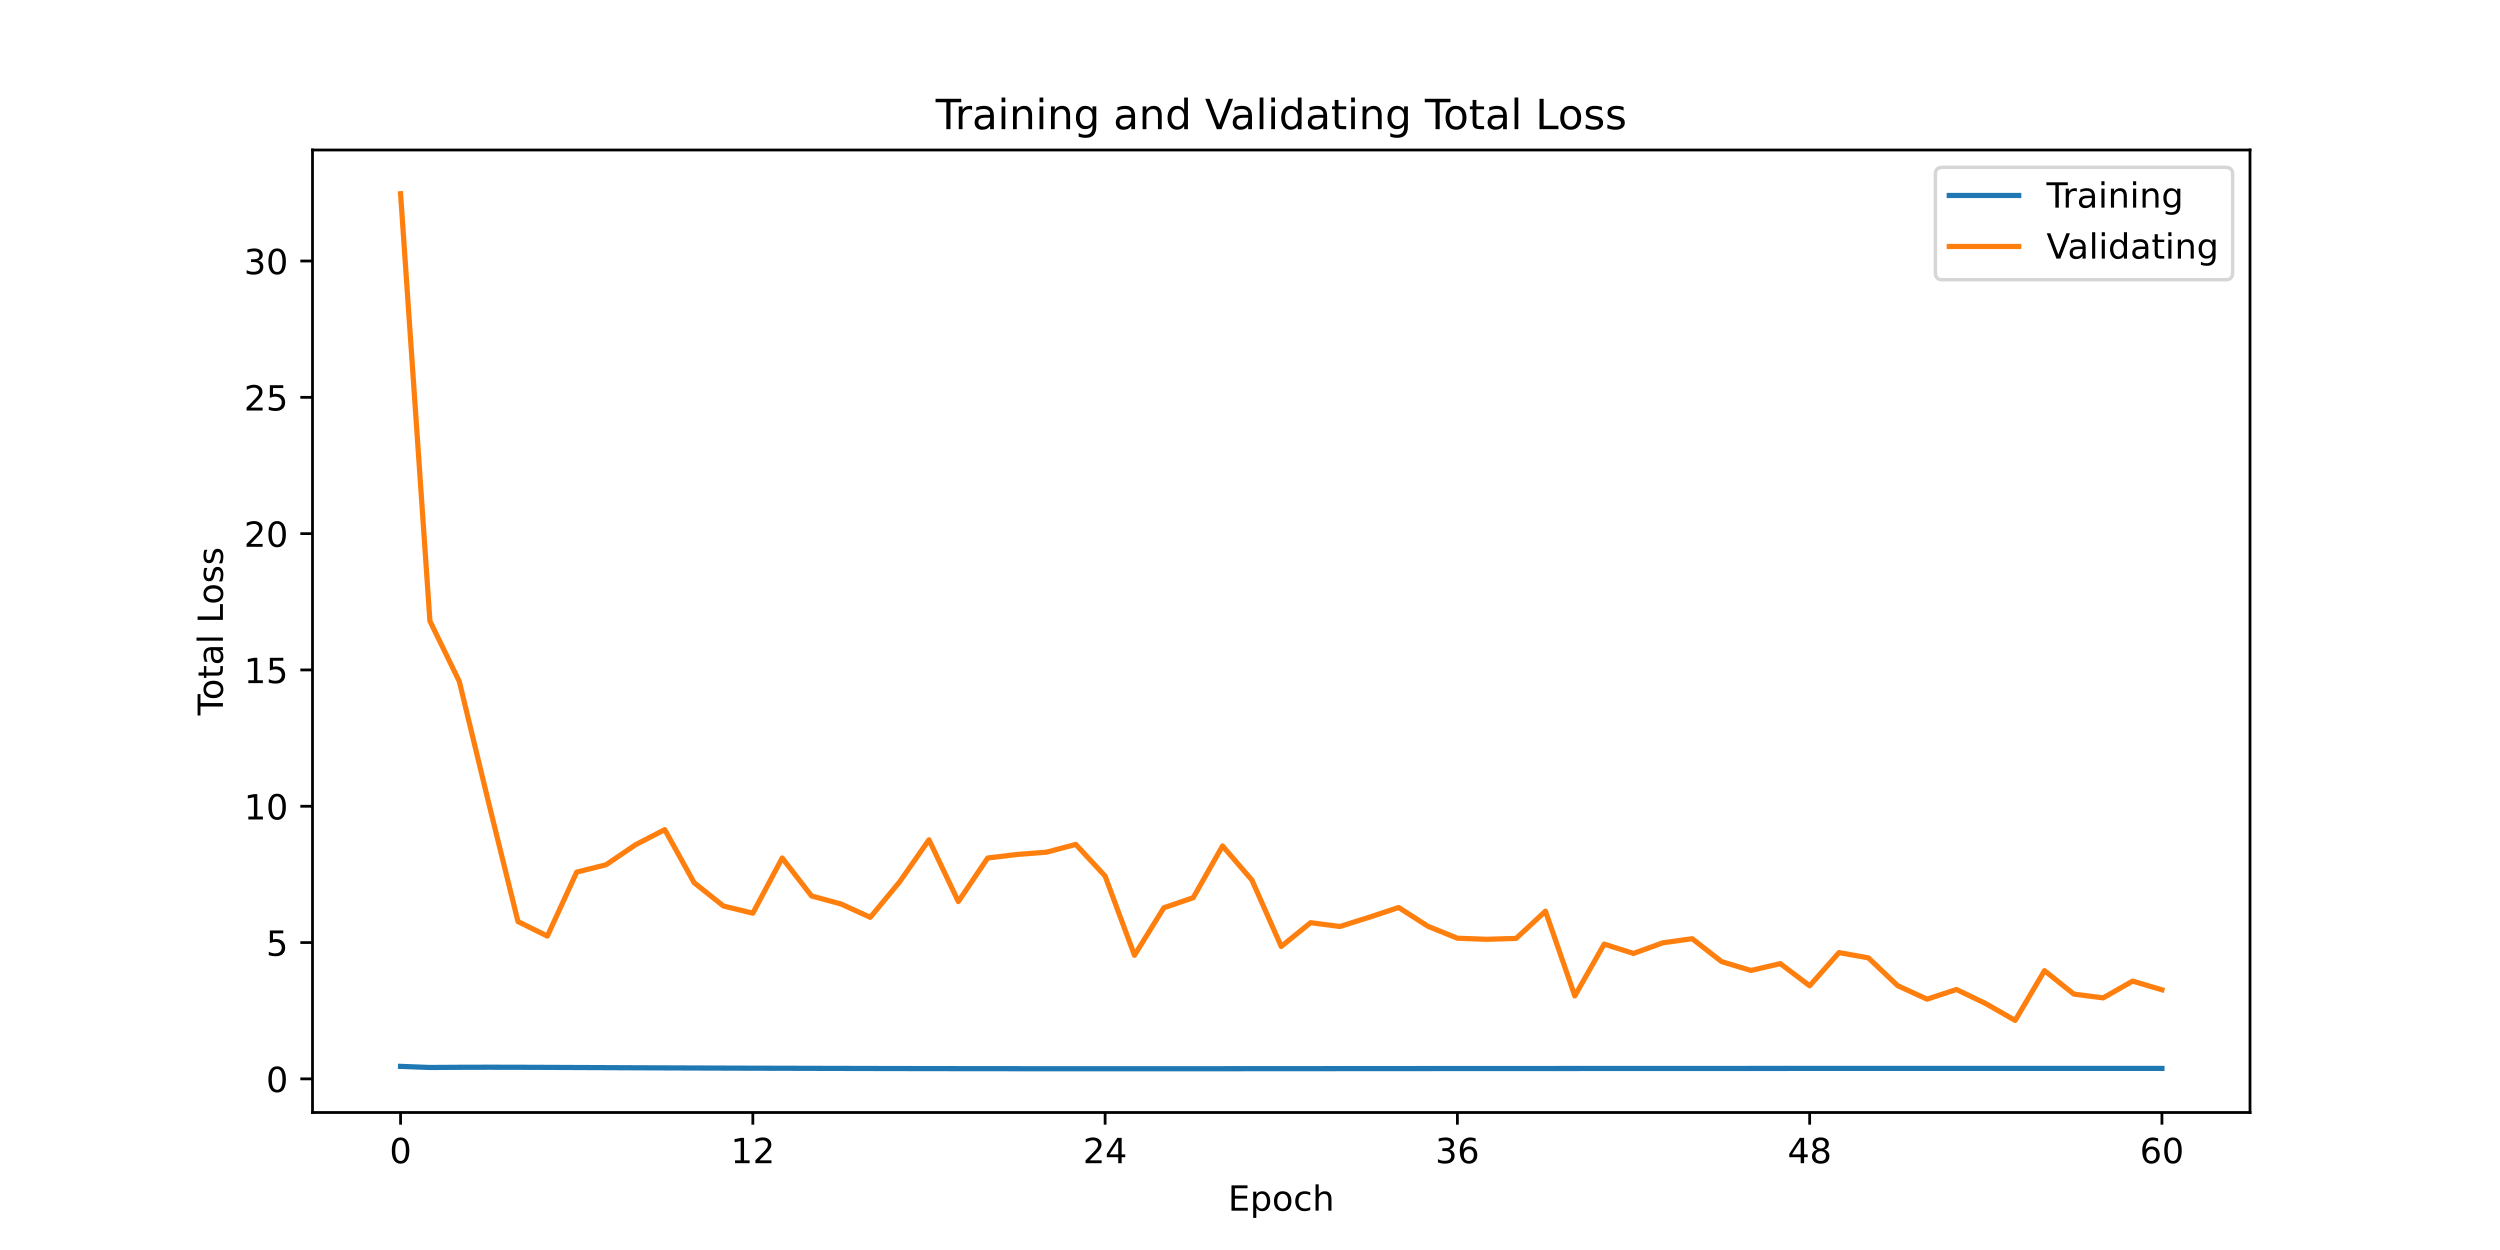
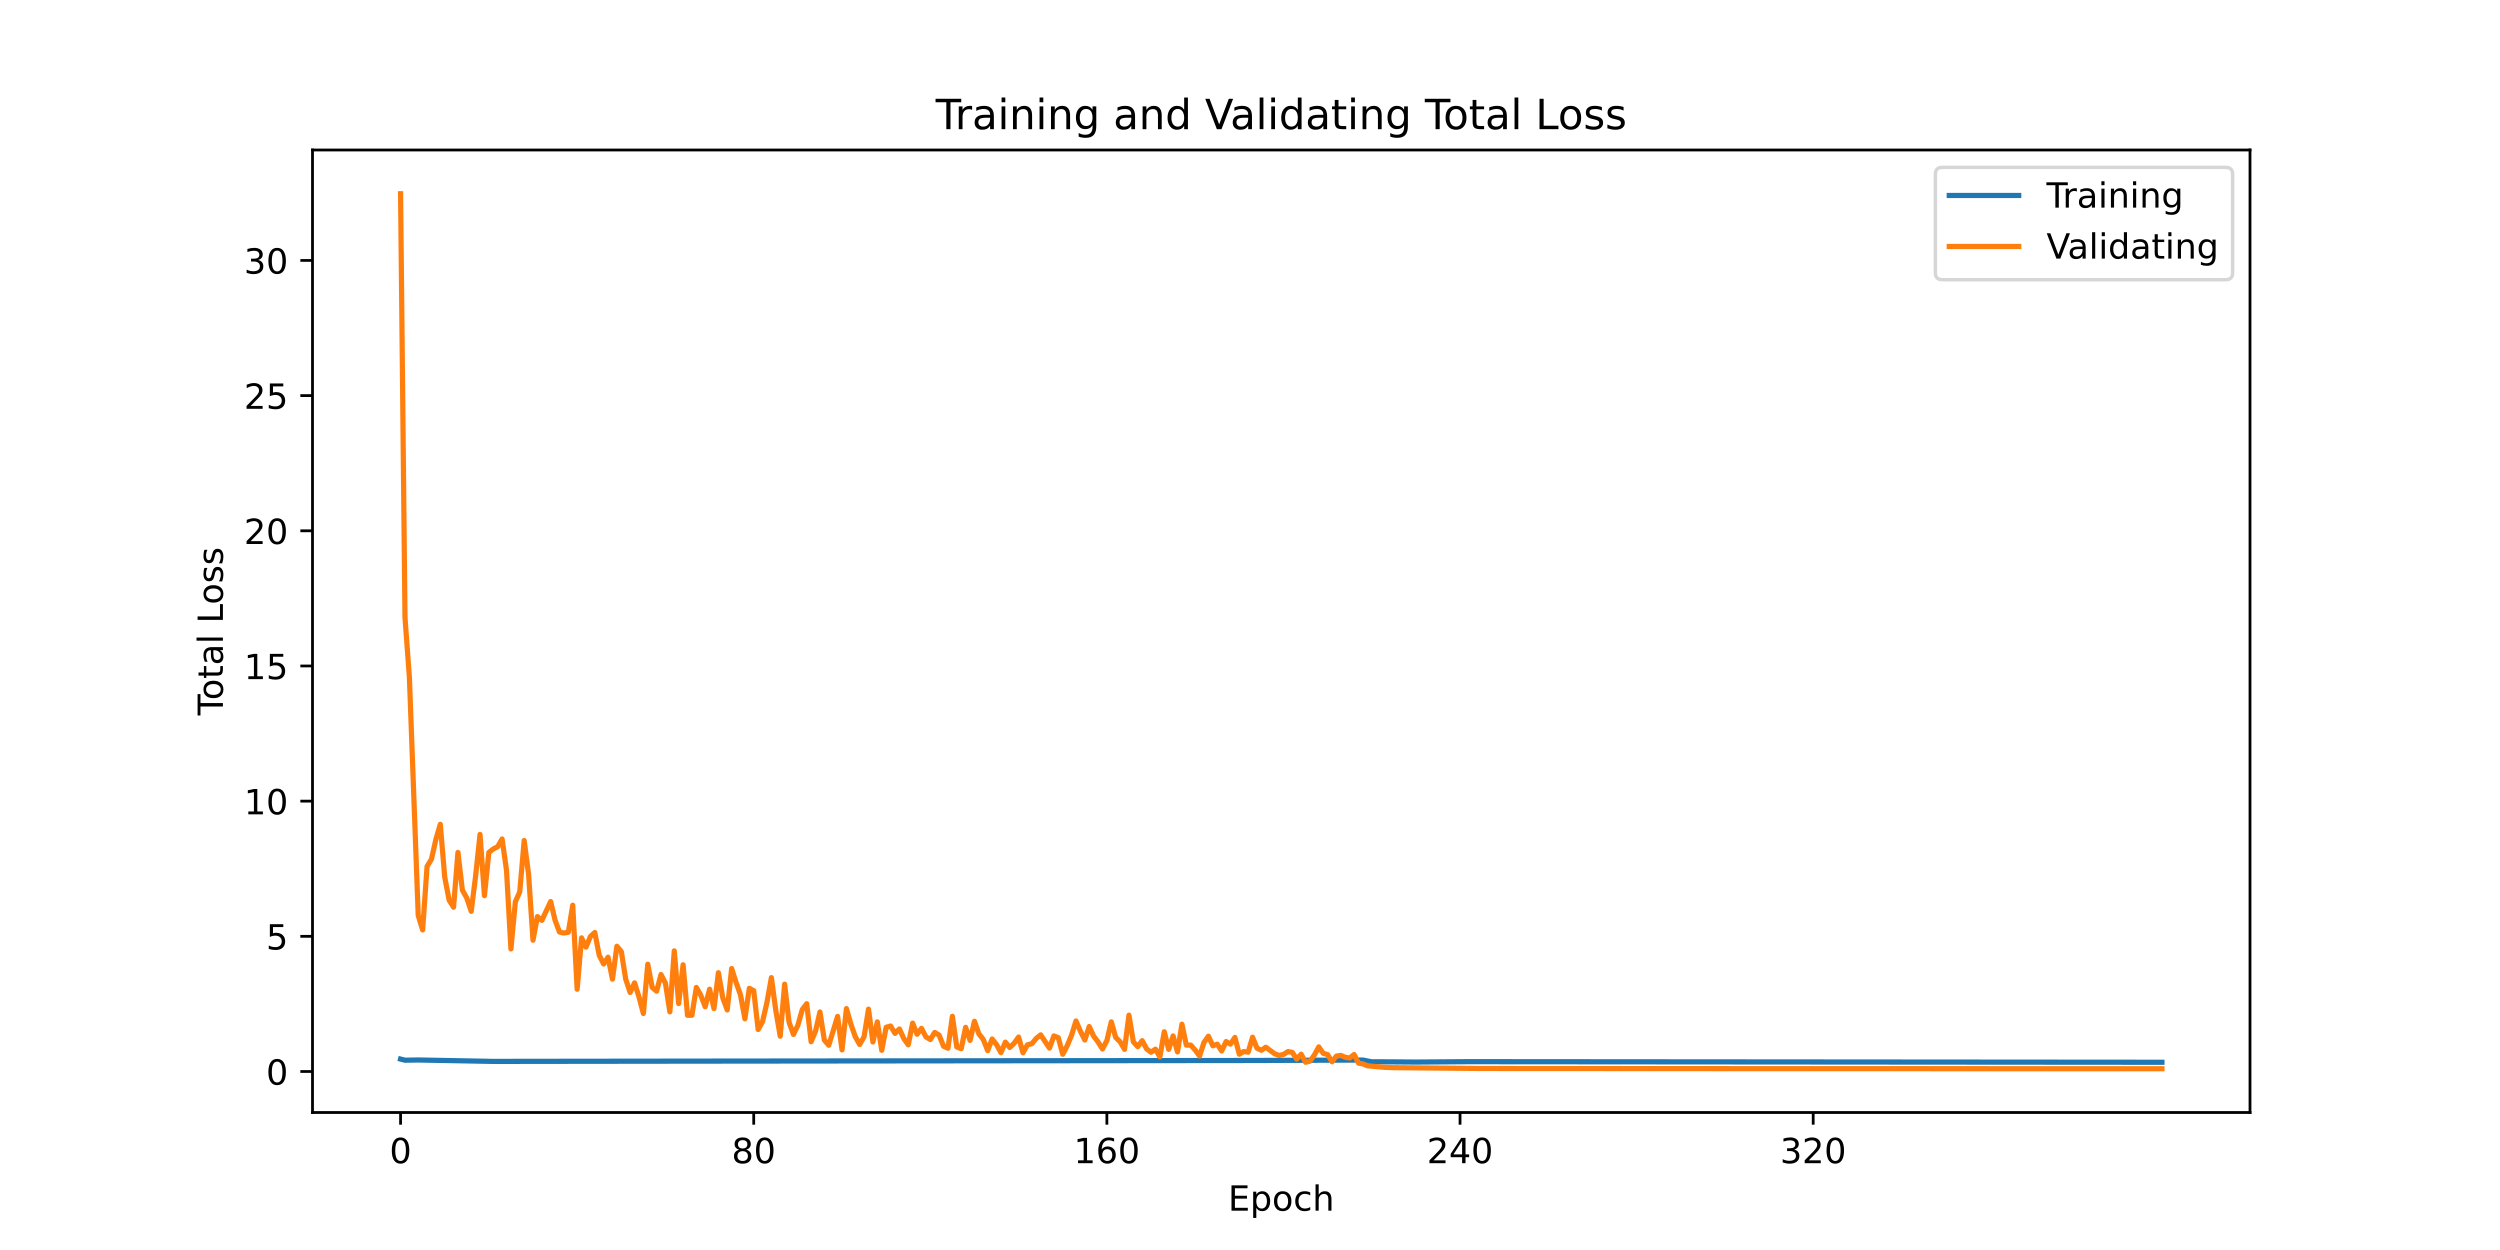
<svg xmlns="http://www.w3.org/2000/svg" xmlns:xlink="http://www.w3.org/1999/xlink" width="720pt" height="360pt" viewBox="0 0 720 360" version="1.1">
  <defs>
    <style type="text/css">*{stroke-linejoin: round; stroke-linecap: butt}</style>
  </defs>
  <g id="figure_1">
    <g id="patch_1">
      <path d="M 0 360  L 720 360  L 720 0  L 0 0  z " style="fill: #ffffff" />
    </g>
    <g id="axes_1">
      <g id="patch_2">
        <path d="M 90 320.4  L 648 320.4  L 648 43.2  L 90 43.2  z " style="fill: #ffffff" />
      </g>
      <g id="matplotlib.axis_1">
        <g id="xtick_1">
          <g id="line2d_1">
            <defs>
-               <path id="m9903e6076b" d="M 0 0  L 0 3.5  " style="stroke: #000000; stroke-width: 0.8" />
+               <path id="m71cc6dbf4e" d="M 0 0  L 0 3.5  " style="stroke: #000000; stroke-width: 0.8" />
            </defs>
            <g>
-               <use xlink:href="#m9903e6076b" x="115.364" y="320.4" style="stroke: #000000; stroke-width: 0.8" />
+               <use xlink:href="#m71cc6dbf4e" x="115.364" y="320.4" style="stroke: #000000; stroke-width: 0.8" />
            </g>
          </g>
          <g id="text_1">
            <g transform="translate(112.1824 334.9984) scale(0.1 -0.1)">
              <defs>
                <path id="DejaVuSans-30" d="M 2034 4250  Q 1547 4250 1301 3770  Q 1056 3291 1056 2328  Q 1056 1369 1301 889  Q 1547 409 2034 409  Q 2525 409 2770 889  Q 3016 1369 3016 2328  Q 3016 3291 2770 3770  Q 2525 4250 2034 4250  z M 2034 4750  Q 2819 4750 3233 4129  Q 3647 3509 3647 2328  Q 3647 1150 3233 529  Q 2819 -91 2034 -91  Q 1250 -91 836 529  Q 422 1150 422 2328  Q 422 3509 836 4129  Q 1250 4750 2034 4750  z " transform="scale(0.015625)" />
              </defs>
              <use xlink:href="#DejaVuSans-30" />
            </g>
          </g>
        </g>
        <g id="xtick_2">
          <g id="line2d_2">
            <g>
-               <use xlink:href="#m9903e6076b" x="216.818" y="320.4" style="stroke: #000000; stroke-width: 0.8" />
+               <use xlink:href="#m71cc6dbf4e" x="217.072" y="320.4" style="stroke: #000000; stroke-width: 0.8" />
            </g>
          </g>
          <g id="text_2">
-             <g transform="translate(210.4557 334.9984) scale(0.1 -0.1)">
-               <defs>
-                 <path id="DejaVuSans-31" d="M 794 531  L 1825 531  L 1825 4091  L 703 3866  L 703 4441  L 1819 4666  L 2450 4666  L 2450 531  L 3481 531  L 3481 0  L 794 0  L 794 531  z " transform="scale(0.015625)" />
-                 <path id="DejaVuSans-32" d="M 1228 531  L 3431 531  L 3431 0  L 469 0  L 469 531  Q 828 903 1448 1529  Q 2069 2156 2228 2338  Q 2531 2678 2651 2914  Q 2772 3150 2772 3378  Q 2772 3750 2511 3984  Q 2250 4219 1831 4219  Q 1534 4219 1204 4116  Q 875 4013 500 3803  L 500 4441  Q 881 4594 1212 4672  Q 1544 4750 1819 4750  Q 2544 4750 2975 4387  Q 3406 4025 3406 3419  Q 3406 3131 3298 2873  Q 3191 2616 2906 2266  Q 2828 2175 2409 1742  Q 1991 1309 1228 531  z " transform="scale(0.015625)" />
-               </defs>
-               <use xlink:href="#DejaVuSans-31" />
-               <use xlink:href="#DejaVuSans-32" transform="translate(63.62305 0)" />
+             <g transform="translate(210.71 334.9984) scale(0.1 -0.1)">
+               <defs>
+                 <path id="DejaVuSans-38" d="M 2034 2216  Q 1584 2216 1326 1975  Q 1069 1734 1069 1313  Q 1069 891 1326 650  Q 1584 409 2034 409  Q 2484 409 2743 651  Q 3003 894 3003 1313  Q 3003 1734 2745 1975  Q 2488 2216 2034 2216  z M 1403 2484  Q 997 2584 770 2862  Q 544 3141 544 3541  Q 544 4100 942 4425  Q 1341 4750 2034 4750  Q 2731 4750 3128 4425  Q 3525 4100 3525 3541  Q 3525 3141 3298 2862  Q 3072 2584 2669 2484  Q 3125 2378 3379 2068  Q 3634 1759 3634 1313  Q 3634 634 3220 271  Q 2806 -91 2034 -91  Q 1263 -91 848 271  Q 434 634 434 1313  Q 434 1759 690 2068  Q 947 2378 1403 2484  z M 1172 3481  Q 1172 3119 1398 2916  Q 1625 2713 2034 2713  Q 2441 2713 2670 2916  Q 2900 3119 2900 3481  Q 2900 3844 2670 4047  Q 2441 4250 2034 4250  Q 1625 4250 1398 4047  Q 1172 3844 1172 3481  z " transform="scale(0.015625)" />
+               </defs>
+               <use xlink:href="#DejaVuSans-38" />
+               <use xlink:href="#DejaVuSans-30" transform="translate(63.62305 0)" />
            </g>
          </g>
        </g>
        <g id="xtick_3">
          <g id="line2d_3">
            <g>
-               <use xlink:href="#m9903e6076b" x="318.273" y="320.4" style="stroke: #000000; stroke-width: 0.8" />
+               <use xlink:href="#m71cc6dbf4e" x="318.781" y="320.4" style="stroke: #000000; stroke-width: 0.8" />
            </g>
          </g>
          <g id="text_3">
-             <g transform="translate(311.9102 334.9984) scale(0.1 -0.1)">
-               <defs>
+             <g transform="translate(309.2375 334.9984) scale(0.1 -0.1)">
+               <defs>
+                 <path id="DejaVuSans-31" d="M 794 531  L 1825 531  L 1825 4091  L 703 3866  L 703 4441  L 1819 4666  L 2450 4666  L 2450 531  L 3481 531  L 3481 0  L 794 0  L 794 531  z " transform="scale(0.015625)" />
+                 <path id="DejaVuSans-36" d="M 2113 2584  Q 1688 2584 1439 2293  Q 1191 2003 1191 1497  Q 1191 994 1439 701  Q 1688 409 2113 409  Q 2538 409 2786 701  Q 3034 994 3034 1497  Q 3034 2003 2786 2293  Q 2538 2584 2113 2584  z M 3366 4563  L 3366 3988  Q 3128 4100 2886 4159  Q 2644 4219 2406 4219  Q 1781 4219 1451 3797  Q 1122 3375 1075 2522  Q 1259 2794 1537 2939  Q 1816 3084 2150 3084  Q 2853 3084 3261 2657  Q 3669 2231 3669 1497  Q 3669 778 3244 343  Q 2819 -91 2113 -91  Q 1303 -91 875 529  Q 447 1150 447 2328  Q 447 3434 972 4092  Q 1497 4750 2381 4750  Q 2619 4750 2861 4703  Q 3103 4656 3366 4563  z " transform="scale(0.015625)" />
+               </defs>
+               <use xlink:href="#DejaVuSans-31" />
+               <use xlink:href="#DejaVuSans-36" transform="translate(63.62305 0)" />
+               <use xlink:href="#DejaVuSans-30" transform="translate(127.2461 0)" />
+             </g>
+           </g>
+         </g>
+         <g id="xtick_4">
+           <g id="line2d_4">
+             <g>
+               <use xlink:href="#m71cc6dbf4e" x="420.49" y="320.4" style="stroke: #000000; stroke-width: 0.8" />
+             </g>
+           </g>
+           <g id="text_4">
+             <g transform="translate(410.9463 334.9984) scale(0.1 -0.1)">
+               <defs>
+                 <path id="DejaVuSans-32" d="M 1228 531  L 3431 531  L 3431 0  L 469 0  L 469 531  Q 828 903 1448 1529  Q 2069 2156 2228 2338  Q 2531 2678 2651 2914  Q 2772 3150 2772 3378  Q 2772 3750 2511 3984  Q 2250 4219 1831 4219  Q 1534 4219 1204 4116  Q 875 4013 500 3803  L 500 4441  Q 881 4594 1212 4672  Q 1544 4750 1819 4750  Q 2544 4750 2975 4387  Q 3406 4025 3406 3419  Q 3406 3131 3298 2873  Q 3191 2616 2906 2266  Q 2828 2175 2409 1742  Q 1991 1309 1228 531  z " transform="scale(0.015625)" />
                <path id="DejaVuSans-34" d="M 2419 4116  L 825 1625  L 2419 1625  L 2419 4116  z M 2253 4666  L 3047 4666  L 3047 1625  L 3713 1625  L 3713 1100  L 3047 1100  L 3047 0  L 2419 0  L 2419 1100  L 313 1100  L 313 1709  L 2253 4666  z " transform="scale(0.015625)" />
              </defs>
              <use xlink:href="#DejaVuSans-32" />
              <use xlink:href="#DejaVuSans-34" transform="translate(63.62305 0)" />
-             </g>
-           </g>
-         </g>
-         <g id="xtick_4">
-           <g id="line2d_4">
-             <g>
-               <use xlink:href="#m9903e6076b" x="419.727" y="320.4" style="stroke: #000000; stroke-width: 0.8" />
-             </g>
-           </g>
-           <g id="text_4">
-             <g transform="translate(413.3648 334.9984) scale(0.1 -0.1)">
-               <defs>
-                 <path id="DejaVuSans-33" d="M 2597 2516  Q 3050 2419 3304 2112  Q 3559 1806 3559 1356  Q 3559 666 3084 287  Q 2609 -91 1734 -91  Q 1441 -91 1130 -33  Q 819 25 488 141  L 488 750  Q 750 597 1062 519  Q 1375 441 1716 441  Q 2309 441 2620 675  Q 2931 909 2931 1356  Q 2931 1769 2642 2001  Q 2353 2234 1838 2234  L 1294 2234  L 1294 2753  L 1863 2753  Q 2328 2753 2575 2939  Q 2822 3125 2822 3475  Q 2822 3834 2567 4026  Q 2313 4219 1838 4219  Q 1578 4219 1281 4162  Q 984 4106 628 3988  L 628 4550  Q 988 4650 1302 4700  Q 1616 4750 1894 4750  Q 2613 4750 3031 4423  Q 3450 4097 3450 3541  Q 3450 3153 3228 2886  Q 3006 2619 2597 2516  z " transform="scale(0.015625)" />
-                 <path id="DejaVuSans-36" d="M 2113 2584  Q 1688 2584 1439 2293  Q 1191 2003 1191 1497  Q 1191 994 1439 701  Q 1688 409 2113 409  Q 2538 409 2786 701  Q 3034 994 3034 1497  Q 3034 2003 2786 2293  Q 2538 2584 2113 2584  z M 3366 4563  L 3366 3988  Q 3128 4100 2886 4159  Q 2644 4219 2406 4219  Q 1781 4219 1451 3797  Q 1122 3375 1075 2522  Q 1259 2794 1537 2939  Q 1816 3084 2150 3084  Q 2853 3084 3261 2657  Q 3669 2231 3669 1497  Q 3669 778 3244 343  Q 2819 -91 2113 -91  Q 1303 -91 875 529  Q 447 1150 447 2328  Q 447 3434 972 4092  Q 1497 4750 2381 4750  Q 2619 4750 2861 4703  Q 3103 4656 3366 4563  z " transform="scale(0.015625)" />
-               </defs>
-               <use xlink:href="#DejaVuSans-33" />
-               <use xlink:href="#DejaVuSans-36" transform="translate(63.62305 0)" />
+               <use xlink:href="#DejaVuSans-30" transform="translate(127.2461 0)" />
            </g>
          </g>
        </g>
        <g id="xtick_5">
          <g id="line2d_5">
            <g>
-               <use xlink:href="#m9903e6076b" x="521.182" y="320.4" style="stroke: #000000; stroke-width: 0.8" />
+               <use xlink:href="#m71cc6dbf4e" x="522.199" y="320.4" style="stroke: #000000; stroke-width: 0.8" />
            </g>
          </g>
          <g id="text_5">
-             <g transform="translate(514.8193 334.9984) scale(0.1 -0.1)">
-               <defs>
-                 <path id="DejaVuSans-38" d="M 2034 2216  Q 1584 2216 1326 1975  Q 1069 1734 1069 1313  Q 1069 891 1326 650  Q 1584 409 2034 409  Q 2484 409 2743 651  Q 3003 894 3003 1313  Q 3003 1734 2745 1975  Q 2488 2216 2034 2216  z M 1403 2484  Q 997 2584 770 2862  Q 544 3141 544 3541  Q 544 4100 942 4425  Q 1341 4750 2034 4750  Q 2731 4750 3128 4425  Q 3525 4100 3525 3541  Q 3525 3141 3298 2862  Q 3072 2584 2669 2484  Q 3125 2378 3379 2068  Q 3634 1759 3634 1313  Q 3634 634 3220 271  Q 2806 -91 2034 -91  Q 1263 -91 848 271  Q 434 634 434 1313  Q 434 1759 690 2068  Q 947 2378 1403 2484  z M 1172 3481  Q 1172 3119 1398 2916  Q 1625 2713 2034 2713  Q 2441 2713 2670 2916  Q 2900 3119 2900 3481  Q 2900 3844 2670 4047  Q 2441 4250 2034 4250  Q 1625 4250 1398 4047  Q 1172 3844 1172 3481  z " transform="scale(0.015625)" />
-               </defs>
-               <use xlink:href="#DejaVuSans-34" />
-               <use xlink:href="#DejaVuSans-38" transform="translate(63.62305 0)" />
-             </g>
-           </g>
-         </g>
-         <g id="xtick_6">
-           <g id="line2d_6">
-             <g>
-               <use xlink:href="#m9903e6076b" x="622.636" y="320.4" style="stroke: #000000; stroke-width: 0.8" />
-             </g>
-           </g>
-           <g id="text_6">
-             <g transform="translate(616.2739 334.9984) scale(0.1 -0.1)">
-               <use xlink:href="#DejaVuSans-36" />
-               <use xlink:href="#DejaVuSans-30" transform="translate(63.62305 0)" />
-             </g>
-           </g>
-         </g>
-         <g id="text_7">
+             <g transform="translate(512.6552 334.9984) scale(0.1 -0.1)">
+               <defs>
+                 <path id="DejaVuSans-33" d="M 2597 2516  Q 3050 2419 3304 2112  Q 3559 1806 3559 1356  Q 3559 666 3084 287  Q 2609 -91 1734 -91  Q 1441 -91 1130 -33  Q 819 25 488 141  L 488 750  Q 750 597 1062 519  Q 1375 441 1716 441  Q 2309 441 2620 675  Q 2931 909 2931 1356  Q 2931 1769 2642 2001  Q 2353 2234 1838 2234  L 1294 2234  L 1294 2753  L 1863 2753  Q 2328 2753 2575 2939  Q 2822 3125 2822 3475  Q 2822 3834 2567 4026  Q 2313 4219 1838 4219  Q 1578 4219 1281 4162  Q 984 4106 628 3988  L 628 4550  Q 988 4650 1302 4700  Q 1616 4750 1894 4750  Q 2613 4750 3031 4423  Q 3450 4097 3450 3541  Q 3450 3153 3228 2886  Q 3006 2619 2597 2516  z " transform="scale(0.015625)" />
+               </defs>
+               <use xlink:href="#DejaVuSans-33" />
+               <use xlink:href="#DejaVuSans-32" transform="translate(63.62305 0)" />
+               <use xlink:href="#DejaVuSans-30" transform="translate(127.2461 0)" />
+             </g>
+           </g>
+         </g>
+         <g id="text_6">
          <g transform="translate(353.6891 348.6766) scale(0.1 -0.1)">
            <defs>
              <path id="DejaVuSans-45" d="M 628 4666  L 3578 4666  L 3578 4134  L 1259 4134  L 1259 2753  L 3481 2753  L 3481 2222  L 1259 2222  L 1259 531  L 3634 531  L 3634 0  L 628 0  L 628 4666  z " transform="scale(0.015625)" />
              <path id="DejaVuSans-70" d="M 1159 525  L 1159 -1331  L 581 -1331  L 581 3500  L 1159 3500  L 1159 2969  Q 1341 3281 1617 3432  Q 1894 3584 2278 3584  Q 2916 3584 3314 3078  Q 3713 2572 3713 1747  Q 3713 922 3314 415  Q 2916 -91 2278 -91  Q 1894 -91 1617 61  Q 1341 213 1159 525  z M 3116 1747  Q 3116 2381 2855 2742  Q 2594 3103 2138 3103  Q 1681 3103 1420 2742  Q 1159 2381 1159 1747  Q 1159 1113 1420 752  Q 1681 391 2138 391  Q 2594 391 2855 752  Q 3116 1113 3116 1747  z " transform="scale(0.015625)" />
              <path id="DejaVuSans-6f" d="M 1959 3097  Q 1497 3097 1228 2736  Q 959 2375 959 1747  Q 959 1119 1226 758  Q 1494 397 1959 397  Q 2419 397 2687 759  Q 2956 1122 2956 1747  Q 2956 2369 2687 2733  Q 2419 3097 1959 3097  z M 1959 3584  Q 2709 3584 3137 3096  Q 3566 2609 3566 1747  Q 3566 888 3137 398  Q 2709 -91 1959 -91  Q 1206 -91 779 398  Q 353 888 353 1747  Q 353 2609 779 3096  Q 1206 3584 1959 3584  z " transform="scale(0.015625)" />
              <path id="DejaVuSans-63" d="M 3122 3366  L 3122 2828  Q 2878 2963 2633 3030  Q 2388 3097 2138 3097  Q 1578 3097 1268 2742  Q 959 2388 959 1747  Q 959 1106 1268 751  Q 1578 397 2138 397  Q 2388 397 2633 464  Q 2878 531 3122 666  L 3122 134  Q 2881 22 2623 -34  Q 2366 -91 2075 -91  Q 1284 -91 818 406  Q 353 903 353 1747  Q 353 2603 823 3093  Q 1294 3584 2113 3584  Q 2378 3584 2631 3529  Q 2884 3475 3122 3366  z " transform="scale(0.015625)" />
              <path id="DejaVuSans-68" d="M 3513 2113  L 3513 0  L 2938 0  L 2938 2094  Q 2938 2591 2744 2837  Q 2550 3084 2163 3084  Q 1697 3084 1428 2787  Q 1159 2491 1159 1978  L 1159 0  L 581 0  L 581 4863  L 1159 4863  L 1159 2956  Q 1366 3272 1645 3428  Q 1925 3584 2291 3584  Q 2894 3584 3203 3211  Q 3513 2838 3513 2113  z " transform="scale(0.015625)" />
            </defs>
            <use xlink:href="#DejaVuSans-45" />
            <use xlink:href="#DejaVuSans-70" transform="translate(63.18359 0)" />
            <use xlink:href="#DejaVuSans-6f" transform="translate(126.6602 0)" />
            <use xlink:href="#DejaVuSans-63" transform="translate(187.8418 0)" />
            <use xlink:href="#DejaVuSans-68" transform="translate(242.8223 0)" />
          </g>
        </g>
      </g>
      <g id="matplotlib.axis_2">
        <g id="ytick_1">
+           <g id="line2d_6">
+             <defs>
+               <path id="mfe02db6238" d="M 0 0  L -3.5 0  " style="stroke: #000000; stroke-width: 0.8" />
+             </defs>
+             <g>
+               <use xlink:href="#mfe02db6238" x="90" y="308.591" style="stroke: #000000; stroke-width: 0.8" />
+             </g>
+           </g>
+           <g id="text_7">
+             <g transform="translate(76.6375 312.3899) scale(0.1 -0.1)">
+               <use xlink:href="#DejaVuSans-30" />
+             </g>
+           </g>
+         </g>
+         <g id="ytick_2">
          <g id="line2d_7">
-             <defs>
-               <path id="mb7130a2392" d="M 0 0  L -3.5 0  " style="stroke: #000000; stroke-width: 0.8" />
-             </defs>
-             <g>
-               <use xlink:href="#mb7130a2392" x="90" y="310.717" style="stroke: #000000; stroke-width: 0.8" />
+             <g>
+               <use xlink:href="#mfe02db6238" x="90" y="269.66" style="stroke: #000000; stroke-width: 0.8" />
            </g>
          </g>
          <g id="text_8">
-             <g transform="translate(76.6375 314.5158) scale(0.1 -0.1)">
-               <use xlink:href="#DejaVuSans-30" />
-             </g>
-           </g>
-         </g>
-         <g id="ytick_2">
+             <g transform="translate(76.6375 273.4592) scale(0.1 -0.1)">
+               <defs>
+                 <path id="DejaVuSans-35" d="M 691 4666  L 3169 4666  L 3169 4134  L 1269 4134  L 1269 2991  Q 1406 3038 1543 3061  Q 1681 3084 1819 3084  Q 2600 3084 3056 2656  Q 3513 2228 3513 1497  Q 3513 744 3044 326  Q 2575 -91 1722 -91  Q 1428 -91 1123 -41  Q 819 9 494 109  L 494 744  Q 775 591 1075 516  Q 1375 441 1709 441  Q 2250 441 2565 725  Q 2881 1009 2881 1497  Q 2881 1984 2565 2268  Q 2250 2553 1709 2553  Q 1456 2553 1204 2497  Q 953 2441 691 2322  L 691 4666  z " transform="scale(0.015625)" />
+               </defs>
+               <use xlink:href="#DejaVuSans-35" />
+             </g>
+           </g>
+         </g>
+         <g id="ytick_3">
          <g id="line2d_8">
            <g>
-               <use xlink:href="#mb7130a2392" x="90" y="271.459" style="stroke: #000000; stroke-width: 0.8" />
+               <use xlink:href="#mfe02db6238" x="90" y="230.729" style="stroke: #000000; stroke-width: 0.8" />
            </g>
          </g>
          <g id="text_9">
-             <g transform="translate(76.6375 275.2578) scale(0.1 -0.1)">
-               <defs>
-                 <path id="DejaVuSans-35" d="M 691 4666  L 3169 4666  L 3169 4134  L 1269 4134  L 1269 2991  Q 1406 3038 1543 3061  Q 1681 3084 1819 3084  Q 2600 3084 3056 2656  Q 3513 2228 3513 1497  Q 3513 744 3044 326  Q 2575 -91 1722 -91  Q 1428 -91 1123 -41  Q 819 9 494 109  L 494 744  Q 775 591 1075 516  Q 1375 441 1709 441  Q 2250 441 2565 725  Q 2881 1009 2881 1497  Q 2881 1984 2565 2268  Q 2250 2553 1709 2553  Q 1456 2553 1204 2497  Q 953 2441 691 2322  L 691 4666  z " transform="scale(0.015625)" />
-               </defs>
-               <use xlink:href="#DejaVuSans-35" />
-             </g>
-           </g>
-         </g>
-         <g id="ytick_3">
-           <g id="line2d_9">
-             <g>
-               <use xlink:href="#mb7130a2392" x="90" y="232.2" style="stroke: #000000; stroke-width: 0.8" />
-             </g>
-           </g>
-           <g id="text_10">
-             <g transform="translate(70.275 235.9997) scale(0.1 -0.1)">
+             <g transform="translate(70.275 234.5286) scale(0.1 -0.1)">
              <use xlink:href="#DejaVuSans-31" />
              <use xlink:href="#DejaVuSans-30" transform="translate(63.62305 0)" />
            </g>
          </g>
        </g>
        <g id="ytick_4">
-           <g id="line2d_10">
-             <g>
-               <use xlink:href="#mb7130a2392" x="90" y="192.942" style="stroke: #000000; stroke-width: 0.8" />
-             </g>
-           </g>
-           <g id="text_11">
-             <g transform="translate(70.275 196.7417) scale(0.1 -0.1)">
+           <g id="line2d_9">
+             <g>
+               <use xlink:href="#mfe02db6238" x="90" y="191.799" style="stroke: #000000; stroke-width: 0.8" />
+             </g>
+           </g>
+           <g id="text_10">
+             <g transform="translate(70.275 195.5979) scale(0.1 -0.1)">
              <use xlink:href="#DejaVuSans-31" />
              <use xlink:href="#DejaVuSans-35" transform="translate(63.62305 0)" />
            </g>
          </g>
        </g>
        <g id="ytick_5">
-           <g id="line2d_11">
-             <g>
-               <use xlink:href="#mb7130a2392" x="90" y="153.684" style="stroke: #000000; stroke-width: 0.8" />
-             </g>
-           </g>
-           <g id="text_12">
-             <g transform="translate(70.275 157.4836) scale(0.1 -0.1)">
+           <g id="line2d_10">
+             <g>
+               <use xlink:href="#mfe02db6238" x="90" y="152.868" style="stroke: #000000; stroke-width: 0.8" />
+             </g>
+           </g>
+           <g id="text_11">
+             <g transform="translate(70.275 156.6673) scale(0.1 -0.1)">
              <use xlink:href="#DejaVuSans-32" />
              <use xlink:href="#DejaVuSans-30" transform="translate(63.62305 0)" />
            </g>
          </g>
        </g>
        <g id="ytick_6">
-           <g id="line2d_12">
-             <g>
-               <use xlink:href="#mb7130a2392" x="90" y="114.426" style="stroke: #000000; stroke-width: 0.8" />
-             </g>
-           </g>
-           <g id="text_13">
-             <g transform="translate(70.275 118.2255) scale(0.1 -0.1)">
+           <g id="line2d_11">
+             <g>
+               <use xlink:href="#mfe02db6238" x="90" y="113.937" style="stroke: #000000; stroke-width: 0.8" />
+             </g>
+           </g>
+           <g id="text_12">
+             <g transform="translate(70.275 117.7366) scale(0.1 -0.1)">
              <use xlink:href="#DejaVuSans-32" />
              <use xlink:href="#DejaVuSans-35" transform="translate(63.62305 0)" />
            </g>
          </g>
        </g>
        <g id="ytick_7">
-           <g id="line2d_13">
-             <g>
-               <use xlink:href="#mb7130a2392" x="90" y="75.168" style="stroke: #000000; stroke-width: 0.8" />
-             </g>
-           </g>
-           <g id="text_14">
-             <g transform="translate(70.275 78.96748) scale(0.1 -0.1)">
+           <g id="line2d_12">
+             <g>
+               <use xlink:href="#mfe02db6238" x="90" y="75.007" style="stroke: #000000; stroke-width: 0.8" />
+             </g>
+           </g>
+           <g id="text_13">
+             <g transform="translate(70.275 78.80595) scale(0.1 -0.1)">
              <use xlink:href="#DejaVuSans-33" />
              <use xlink:href="#DejaVuSans-30" transform="translate(63.62305 0)" />
            </g>
          </g>
        </g>
-         <g id="text_15">
+         <g id="text_14">
          <g transform="translate(64.19531 206.0328) rotate(-90) scale(0.1 -0.1)">
            <defs>
              <path id="DejaVuSans-54" d="M -19 4666  L 3928 4666  L 3928 4134  L 2272 4134  L 2272 0  L 1638 0  L 1638 4134  L -19 4134  L -19 4666  z " transform="scale(0.015625)" />
              <path id="DejaVuSans-74" d="M 1172 4494  L 1172 3500  L 2356 3500  L 2356 3053  L 1172 3053  L 1172 1153  Q 1172 725 1289 603  Q 1406 481 1766 481  L 2356 481  L 2356 0  L 1766 0  Q 1100 0 847 248  Q 594 497 594 1153  L 594 3053  L 172 3053  L 172 3500  L 594 3500  L 594 4494  L 1172 4494  z " transform="scale(0.015625)" />
              <path id="DejaVuSans-61" d="M 2194 1759  Q 1497 1759 1228 1600  Q 959 1441 959 1056  Q 959 750 1161 570  Q 1363 391 1709 391  Q 2188 391 2477 730  Q 2766 1069 2766 1631  L 2766 1759  L 2194 1759  z M 3341 1997  L 3341 0  L 2766 0  L 2766 531  Q 2569 213 2275 61  Q 1981 -91 1556 -91  Q 1019 -91 701 211  Q 384 513 384 1019  Q 384 1609 779 1909  Q 1175 2209 1959 2209  L 2766 2209  L 2766 2266  Q 2766 2663 2505 2880  Q 2244 3097 1772 3097  Q 1472 3097 1187 3025  Q 903 2953 641 2809  L 641 3341  Q 956 3463 1253 3523  Q 1550 3584 1831 3584  Q 2591 3584 2966 3190  Q 3341 2797 3341 1997  z " transform="scale(0.015625)" />
              <path id="DejaVuSans-6c" d="M 603 4863  L 1178 4863  L 1178 0  L 603 0  L 603 4863  z " transform="scale(0.015625)" />
              <path id="DejaVuSans-20" transform="scale(0.015625)" />
              <path id="DejaVuSans-4c" d="M 628 4666  L 1259 4666  L 1259 531  L 3531 531  L 3531 0  L 628 0  L 628 4666  z " transform="scale(0.015625)" />
              <path id="DejaVuSans-73" d="M 2834 3397  L 2834 2853  Q 2591 2978 2328 3040  Q 2066 3103 1784 3103  Q 1356 3103 1142 2972  Q 928 2841 928 2578  Q 928 2378 1081 2264  Q 1234 2150 1697 2047  L 1894 2003  Q 2506 1872 2764 1633  Q 3022 1394 3022 966  Q 3022 478 2636 193  Q 2250 -91 1575 -91  Q 1294 -91 989 -36  Q 684 19 347 128  L 347 722  Q 666 556 975 473  Q 1284 391 1588 391  Q 1994 391 2212 530  Q 2431 669 2431 922  Q 2431 1156 2273 1281  Q 2116 1406 1581 1522  L 1381 1569  Q 847 1681 609 1914  Q 372 2147 372 2553  Q 372 3047 722 3315  Q 1072 3584 1716 3584  Q 2034 3584 2315 3537  Q 2597 3491 2834 3397  z " transform="scale(0.015625)" />
            </defs>
            <use xlink:href="#DejaVuSans-54" />
            <use xlink:href="#DejaVuSans-6f" transform="translate(44.08398 0)" />
            <use xlink:href="#DejaVuSans-74" transform="translate(105.2656 0)" />
            <use xlink:href="#DejaVuSans-61" transform="translate(144.4746 0)" />
            <use xlink:href="#DejaVuSans-6c" transform="translate(205.7539 0)" />
            <use xlink:href="#DejaVuSans-20" transform="translate(233.5371 0)" />
            <use xlink:href="#DejaVuSans-4c" transform="translate(265.3242 0)" />
            <use xlink:href="#DejaVuSans-6f" transform="translate(319.2871 0)" />
            <use xlink:href="#DejaVuSans-73" transform="translate(380.4688 0)" />
            <use xlink:href="#DejaVuSans-73" transform="translate(432.5684 0)" />
          </g>
        </g>
      </g>
+       <g id="line2d_13">
+         <path d="M 115.364 305.015  L 116.635 305.337  L 120.449 305.277  L 142.062 305.684  L 156.047 305.662  L 203.087 305.601  L 360.736 305.419  L 392.52 305.292  L 395.063 305.804  L 397.606 305.802  L 401.42 305.823  L 407.776 305.875  L 423.033 305.76  L 622.636 305.931  L 622.636 305.931  " clip-path="url(#pd4347db5ba)" style="fill: none; stroke: #1f77b4; stroke-width: 1.5; stroke-linecap: square" />
+       </g>
      <g id="line2d_14">
-         <path d="M 115.364 307.111  L 123.818 307.435  L 132.273 307.381  L 140.727 307.359  L 149.182 307.375  L 157.636 307.406  L 166.091 307.444  L 174.545 307.481  L 183 307.522  L 191.455 307.555  L 199.909 307.584  L 208.364 307.613  L 216.818 307.64  L 225.273 307.661  L 233.727 307.684  L 242.182 307.704  L 250.636 307.725  L 259.091 307.742  L 267.545 307.757  L 276 307.768  L 284.455 307.778  L 292.909 307.786  L 301.364 307.794  L 309.818 307.8  L 318.273 307.8  L 326.727 307.799  L 335.182 307.798  L 343.636 307.793  L 352.091 307.788  L 360.545 307.782  L 369 307.775  L 377.455 307.771  L 385.909 307.764  L 394.364 307.759  L 402.818 307.753  L 411.273 307.746  L 419.727 307.744  L 428.182 307.742  L 436.636 307.736  L 445.091 307.731  L 453.545 307.727  L 462 307.723  L 470.455 307.719  L 478.909 307.718  L 487.364 307.717  L 495.818 307.715  L 504.273 307.71  L 512.727 307.708  L 521.182 307.706  L 529.636 307.702  L 538.091 307.697  L 546.545 307.694  L 555 307.694  L 563.455 307.693  L 571.909 307.693  L 580.364 307.696  L 588.818 307.698  L 597.273 307.701  L 605.727 307.701  L 614.182 307.703  L 622.636 307.702  " clip-path="url(#p0c48cd0fdd)" style="fill: none; stroke: #1f77b4; stroke-width: 1.5; stroke-linecap: square" />
-       </g>
-       <g id="line2d_15">
-         <path d="M 115.364 55.8  L 123.818 178.865  L 132.273 196.231  L 140.727 231.185  L 149.182 265.407  L 157.636 269.598  L 166.091 251.171  L 174.545 249.048  L 183 243.311  L 191.455 238.934  L 199.909 254.229  L 208.364 260.937  L 216.818 263  L 225.273 247.099  L 233.727 258.04  L 242.182 260.332  L 250.636 264.195  L 259.091 253.972  L 267.545 241.865  L 276 259.649  L 284.455 247.103  L 292.909 246.087  L 301.364 245.432  L 309.818 243.19  L 318.273 252.306  L 326.727 275.117  L 335.182 261.448  L 343.636 258.543  L 352.091 243.633  L 360.545 253.454  L 369 272.582  L 377.455 265.731  L 385.909 266.827  L 394.364 264.16  L 402.818 261.36  L 411.273 266.78  L 419.727 270.208  L 428.182 270.517  L 436.636 270.265  L 445.091 262.426  L 453.545 286.827  L 462 271.906  L 470.455 274.59  L 478.909 271.523  L 487.364 270.35  L 495.818 276.947  L 504.273 279.496  L 512.727 277.525  L 521.182 283.901  L 529.636 274.35  L 538.091 275.866  L 546.545 283.886  L 555 287.762  L 563.455 284.97  L 571.909 289.04  L 580.364 293.879  L 588.818 279.556  L 597.273 286.302  L 605.727 287.389  L 614.182 282.558  L 622.636 285.059  " clip-path="url(#p0c48cd0fdd)" style="fill: none; stroke: #ff7f0e; stroke-width: 1.5; stroke-linecap: square" />
+         <path d="M 115.364 55.8  L 116.635 177.838  L 117.906 195.06  L 120.449 263.659  L 121.72 267.815  L 122.992 249.542  L 124.263 247.436  L 125.535 241.747  L 126.806 237.407  L 128.077 252.574  L 129.349 259.226  L 130.62 261.272  L 131.891 245.504  L 133.163 256.353  L 134.434 258.626  L 135.705 262.457  L 136.977 252.319  L 138.248 240.313  L 139.519 257.949  L 140.791 245.508  L 142.062 244.501  L 143.334 243.85  L 144.605 241.627  L 145.876 250.667  L 147.148 273.288  L 148.419 259.733  L 149.69 256.853  L 150.962 242.066  L 152.233 251.805  L 153.504 270.774  L 154.776 263.98  L 156.047 265.067  L 158.59 259.645  L 159.861 265.021  L 161.133 268.419  L 162.404 268.726  L 163.675 268.477  L 164.947 260.702  L 166.218 284.9  L 167.489 270.103  L 168.761 272.765  L 170.032 269.724  L 171.303 268.561  L 172.575 275.102  L 173.846 277.631  L 175.118 275.676  L 176.389 281.999  L 177.66 272.527  L 178.932 274.031  L 180.203 281.983  L 181.474 285.827  L 182.746 283.059  L 184.017 287.094  L 185.288 291.893  L 186.56 277.69  L 187.831 284.379  L 189.103 285.458  L 190.374 280.667  L 191.645 283.147  L 192.917 291.407  L 194.188 273.859  L 195.459 289.025  L 196.731 277.86  L 198.002 292.403  L 199.273 292.4  L 200.545 284.379  L 201.816 286.608  L 203.087 289.94  L 204.359 284.892  L 205.63 290.467  L 206.902 280.14  L 208.173 287.436  L 209.444 290.871  L 210.716 278.942  L 211.987 282.92  L 213.258 286.519  L 214.53 293.421  L 215.801 284.631  L 217.072 285.319  L 218.344 296.496  L 219.615 294.216  L 220.887 288.686  L 222.158 281.563  L 223.429 291.007  L 224.701 298.42  L 225.972 283.451  L 227.243 294.401  L 228.515 297.916  L 229.786 295.288  L 231.057 290.75  L 232.329 289.072  L 233.6 300.021  L 234.871 296.967  L 236.143 291.449  L 237.414 299.563  L 238.686 301.027  L 241.228 292.726  L 242.5 302.37  L 243.771 290.48  L 245.042 294.911  L 246.314 298.564  L 247.585 300.821  L 248.856 298.59  L 250.128 290.635  L 251.399 300.088  L 252.671 294.3  L 253.942 302.488  L 255.213 295.858  L 256.485 295.496  L 257.756 297.607  L 259.027 296.347  L 260.299 299.111  L 261.57 300.906  L 262.841 294.666  L 264.113 297.869  L 265.384 296.167  L 266.656 298.612  L 267.927 299.384  L 269.198 297.344  L 270.47 298.117  L 271.741 301.319  L 273.012 301.887  L 274.284 292.683  L 275.555 301.526  L 276.826 302.027  L 278.098 295.869  L 279.369 299.635  L 280.64 294.131  L 281.912 297.724  L 283.183 299.358  L 284.455 302.586  L 285.726 299.229  L 286.997 300.835  L 288.269 303.169  L 289.54 300.129  L 290.811 301.681  L 292.083 300.44  L 293.354 298.67  L 294.625 303.204  L 295.897 300.901  L 297.168 300.596  L 298.44 299.06  L 299.711 298.037  L 302.254 301.853  L 303.525 298.341  L 304.796 298.861  L 306.068 303.625  L 307.339 301.196  L 308.61 298.131  L 309.882 294.053  L 311.153 296.962  L 312.424 299.52  L 313.696 295.643  L 314.967 298.4  L 316.239 300.089  L 317.51 302.117  L 318.781 299.679  L 320.053 294.294  L 321.324 298.783  L 322.595 300.035  L 323.867 302.216  L 325.138 292.371  L 326.409 300.061  L 327.681 301.429  L 328.952 299.708  L 330.224 302.084  L 331.495 303.048  L 332.766 302.17  L 334.038 304.387  L 335.309 297.147  L 336.58 302.22  L 337.852 298.353  L 339.123 302.957  L 340.394 294.973  L 341.666 301.001  L 342.937 300.986  L 344.208 302.419  L 345.48 304.14  L 346.751 300.199  L 348.023 298.42  L 349.294 301.189  L 350.565 300.723  L 351.837 302.674  L 353.108 299.968  L 354.379 300.716  L 355.651 298.778  L 356.922 303.62  L 358.193 302.832  L 359.465 303.029  L 360.736 298.716  L 362.008 301.875  L 363.279 302.482  L 364.55 301.607  L 367.093 303.481  L 368.364 303.973  L 369.636 303.687  L 370.907 302.867  L 372.178 303.079  L 373.45 305.025  L 374.721 303.609  L 375.992 305.932  L 377.264 305.617  L 378.535 303.851  L 379.807 301.503  L 381.078 303.36  L 382.349 303.728  L 383.621 305.786  L 384.892 304.144  L 386.163 303.966  L 387.435 304.502  L 388.706 304.709  L 389.977 303.699  L 391.249 306.186  L 392.52 306.405  L 393.792 306.951  L 398.877 307.397  L 401.42 307.486  L 426.847 307.724  L 509.485 307.775  L 622.636 307.797  L 622.636 307.797  " clip-path="url(#pd4347db5ba)" style="fill: none; stroke: #ff7f0e; stroke-width: 1.5; stroke-linecap: square" />
      </g>
      <g id="patch_3">
        <path d="M 90 320.4  L 90 43.2  " style="fill: none; stroke: #000000; stroke-width: 0.8; stroke-linejoin: miter; stroke-linecap: square" />
      </g>
      <g id="patch_4">
        <path d="M 648 320.4  L 648 43.2  " style="fill: none; stroke: #000000; stroke-width: 0.8; stroke-linejoin: miter; stroke-linecap: square" />
      </g>
      <g id="patch_5">
        <path d="M 90 320.4  L 648 320.4  " style="fill: none; stroke: #000000; stroke-width: 0.8; stroke-linejoin: miter; stroke-linecap: square" />
      </g>
      <g id="patch_6">
        <path d="M 90 43.2  L 648 43.2  " style="fill: none; stroke: #000000; stroke-width: 0.8; stroke-linejoin: miter; stroke-linecap: square" />
      </g>
-       <g id="text_16">
+       <g id="text_15">
        <g transform="translate(269.4741 37.2) scale(0.12 -0.12)">
          <defs>
            <path id="DejaVuSans-72" d="M 2631 2963  Q 2534 3019 2420 3045  Q 2306 3072 2169 3072  Q 1681 3072 1420 2755  Q 1159 2438 1159 1844  L 1159 0  L 581 0  L 581 3500  L 1159 3500  L 1159 2956  Q 1341 3275 1631 3429  Q 1922 3584 2338 3584  Q 2397 3584 2469 3576  Q 2541 3569 2628 3553  L 2631 2963  z " transform="scale(0.015625)" />
            <path id="DejaVuSans-69" d="M 603 3500  L 1178 3500  L 1178 0  L 603 0  L 603 3500  z M 603 4863  L 1178 4863  L 1178 4134  L 603 4134  L 603 4863  z " transform="scale(0.015625)" />
            <path id="DejaVuSans-6e" d="M 3513 2113  L 3513 0  L 2938 0  L 2938 2094  Q 2938 2591 2744 2837  Q 2550 3084 2163 3084  Q 1697 3084 1428 2787  Q 1159 2491 1159 1978  L 1159 0  L 581 0  L 581 3500  L 1159 3500  L 1159 2956  Q 1366 3272 1645 3428  Q 1925 3584 2291 3584  Q 2894 3584 3203 3211  Q 3513 2838 3513 2113  z " transform="scale(0.015625)" />
            <path id="DejaVuSans-67" d="M 2906 1791  Q 2906 2416 2648 2759  Q 2391 3103 1925 3103  Q 1463 3103 1205 2759  Q 947 2416 947 1791  Q 947 1169 1205 825  Q 1463 481 1925 481  Q 2391 481 2648 825  Q 2906 1169 2906 1791  z M 3481 434  Q 3481 -459 3084 -895  Q 2688 -1331 1869 -1331  Q 1566 -1331 1297 -1286  Q 1028 -1241 775 -1147  L 775 -588  Q 1028 -725 1275 -790  Q 1522 -856 1778 -856  Q 2344 -856 2625 -561  Q 2906 -266 2906 331  L 2906 616  Q 2728 306 2450 153  Q 2172 0 1784 0  Q 1141 0 747 490  Q 353 981 353 1791  Q 353 2603 747 3093  Q 1141 3584 1784 3584  Q 2172 3584 2450 3431  Q 2728 3278 2906 2969  L 2906 3500  L 3481 3500  L 3481 434  z " transform="scale(0.015625)" />
            <path id="DejaVuSans-64" d="M 2906 2969  L 2906 4863  L 3481 4863  L 3481 0  L 2906 0  L 2906 525  Q 2725 213 2448 61  Q 2172 -91 1784 -91  Q 1150 -91 751 415  Q 353 922 353 1747  Q 353 2572 751 3078  Q 1150 3584 1784 3584  Q 2172 3584 2448 3432  Q 2725 3281 2906 2969  z M 947 1747  Q 947 1113 1208 752  Q 1469 391 1925 391  Q 2381 391 2643 752  Q 2906 1113 2906 1747  Q 2906 2381 2643 2742  Q 2381 3103 1925 3103  Q 1469 3103 1208 2742  Q 947 2381 947 1747  z " transform="scale(0.015625)" />
            <path id="DejaVuSans-56" d="M 1831 0  L 50 4666  L 709 4666  L 2188 738  L 3669 4666  L 4325 4666  L 2547 0  L 1831 0  z " transform="scale(0.015625)" />
          </defs>
          <use xlink:href="#DejaVuSans-54" />
          <use xlink:href="#DejaVuSans-72" transform="translate(46.33398 0)" />
          <use xlink:href="#DejaVuSans-61" transform="translate(87.44727 0)" />
          <use xlink:href="#DejaVuSans-69" transform="translate(148.7266 0)" />
          <use xlink:href="#DejaVuSans-6e" transform="translate(176.5098 0)" />
          <use xlink:href="#DejaVuSans-69" transform="translate(239.8887 0)" />
          <use xlink:href="#DejaVuSans-6e" transform="translate(267.6719 0)" />
          <use xlink:href="#DejaVuSans-67" transform="translate(331.0508 0)" />
          <use xlink:href="#DejaVuSans-20" transform="translate(394.5273 0)" />
          <use xlink:href="#DejaVuSans-61" transform="translate(426.3145 0)" />
          <use xlink:href="#DejaVuSans-6e" transform="translate(487.5938 0)" />
          <use xlink:href="#DejaVuSans-64" transform="translate(550.9727 0)" />
          <use xlink:href="#DejaVuSans-20" transform="translate(614.4492 0)" />
          <use xlink:href="#DejaVuSans-56" transform="translate(646.2363 0)" />
          <use xlink:href="#DejaVuSans-61" transform="translate(706.8945 0)" />
          <use xlink:href="#DejaVuSans-6c" transform="translate(768.1738 0)" />
          <use xlink:href="#DejaVuSans-69" transform="translate(795.957 0)" />
          <use xlink:href="#DejaVuSans-64" transform="translate(823.7402 0)" />
          <use xlink:href="#DejaVuSans-61" transform="translate(887.2168 0)" />
          <use xlink:href="#DejaVuSans-74" transform="translate(948.4961 0)" />
          <use xlink:href="#DejaVuSans-69" transform="translate(987.7051 0)" />
          <use xlink:href="#DejaVuSans-6e" transform="translate(1015.488 0)" />
          <use xlink:href="#DejaVuSans-67" transform="translate(1078.867 0)" />
          <use xlink:href="#DejaVuSans-20" transform="translate(1142.344 0)" />
          <use xlink:href="#DejaVuSans-54" transform="translate(1174.131 0)" />
          <use xlink:href="#DejaVuSans-6f" transform="translate(1218.215 0)" />
          <use xlink:href="#DejaVuSans-74" transform="translate(1279.396 0)" />
          <use xlink:href="#DejaVuSans-61" transform="translate(1318.605 0)" />
          <use xlink:href="#DejaVuSans-6c" transform="translate(1379.885 0)" />
          <use xlink:href="#DejaVuSans-20" transform="translate(1407.668 0)" />
          <use xlink:href="#DejaVuSans-4c" transform="translate(1439.455 0)" />
          <use xlink:href="#DejaVuSans-6f" transform="translate(1493.418 0)" />
          <use xlink:href="#DejaVuSans-73" transform="translate(1554.6 0)" />
          <use xlink:href="#DejaVuSans-73" transform="translate(1606.699 0)" />
        </g>
      </g>
      <g id="legend_1">
        <g id="patch_7">
          <path d="M 559.389 80.556  L 641 80.556  Q 643 80.556 643 78.556  L 643 50.2  Q 643 48.2 641 48.2  L 559.389 48.2  Q 557.389 48.2 557.389 50.2  L 557.389 78.556  Q 557.389 80.556 559.389 80.556  z " style="fill: #ffffff; opacity: 0.8; stroke: #cccccc; stroke-linejoin: miter" />
        </g>
-         <g id="line2d_16">
+         <g id="line2d_15">
          <path d="M 561.389 56.298  L 571.389 56.298  L 581.389 56.298  " style="fill: none; stroke: #1f77b4; stroke-width: 1.5; stroke-linecap: square" />
        </g>
-         <g id="text_17">
+         <g id="text_16">
          <g transform="translate(589.3891 59.79844) scale(0.1 -0.1)">
            <use xlink:href="#DejaVuSans-54" />
            <use xlink:href="#DejaVuSans-72" transform="translate(46.33398 0)" />
            <use xlink:href="#DejaVuSans-61" transform="translate(87.44727 0)" />
            <use xlink:href="#DejaVuSans-69" transform="translate(148.7266 0)" />
            <use xlink:href="#DejaVuSans-6e" transform="translate(176.5098 0)" />
            <use xlink:href="#DejaVuSans-69" transform="translate(239.8887 0)" />
            <use xlink:href="#DejaVuSans-6e" transform="translate(267.6719 0)" />
            <use xlink:href="#DejaVuSans-67" transform="translate(331.0508 0)" />
          </g>
        </g>
-         <g id="line2d_17">
+         <g id="line2d_16">
          <path d="M 561.389 70.977  L 571.389 70.977  L 581.389 70.977  " style="fill: none; stroke: #ff7f0e; stroke-width: 1.5; stroke-linecap: square" />
        </g>
-         <g id="text_18">
+         <g id="text_17">
          <g transform="translate(589.3891 74.47656) scale(0.1 -0.1)">
            <use xlink:href="#DejaVuSans-56" />
            <use xlink:href="#DejaVuSans-61" transform="translate(60.6582 0)" />
            <use xlink:href="#DejaVuSans-6c" transform="translate(121.9375 0)" />
            <use xlink:href="#DejaVuSans-69" transform="translate(149.7207 0)" />
            <use xlink:href="#DejaVuSans-64" transform="translate(177.5039 0)" />
            <use xlink:href="#DejaVuSans-61" transform="translate(240.9805 0)" />
            <use xlink:href="#DejaVuSans-74" transform="translate(302.2598 0)" />
            <use xlink:href="#DejaVuSans-69" transform="translate(341.4688 0)" />
            <use xlink:href="#DejaVuSans-6e" transform="translate(369.252 0)" />
            <use xlink:href="#DejaVuSans-67" transform="translate(432.6309 0)" />
          </g>
        </g>
      </g>
    </g>
  </g>
  <defs>
-     <clipPath id="p0c48cd0fdd">
+     <clipPath id="pd4347db5ba">
      <rect x="90" y="43.2" width="558" height="277.2" />
    </clipPath>
  </defs>
</svg>
